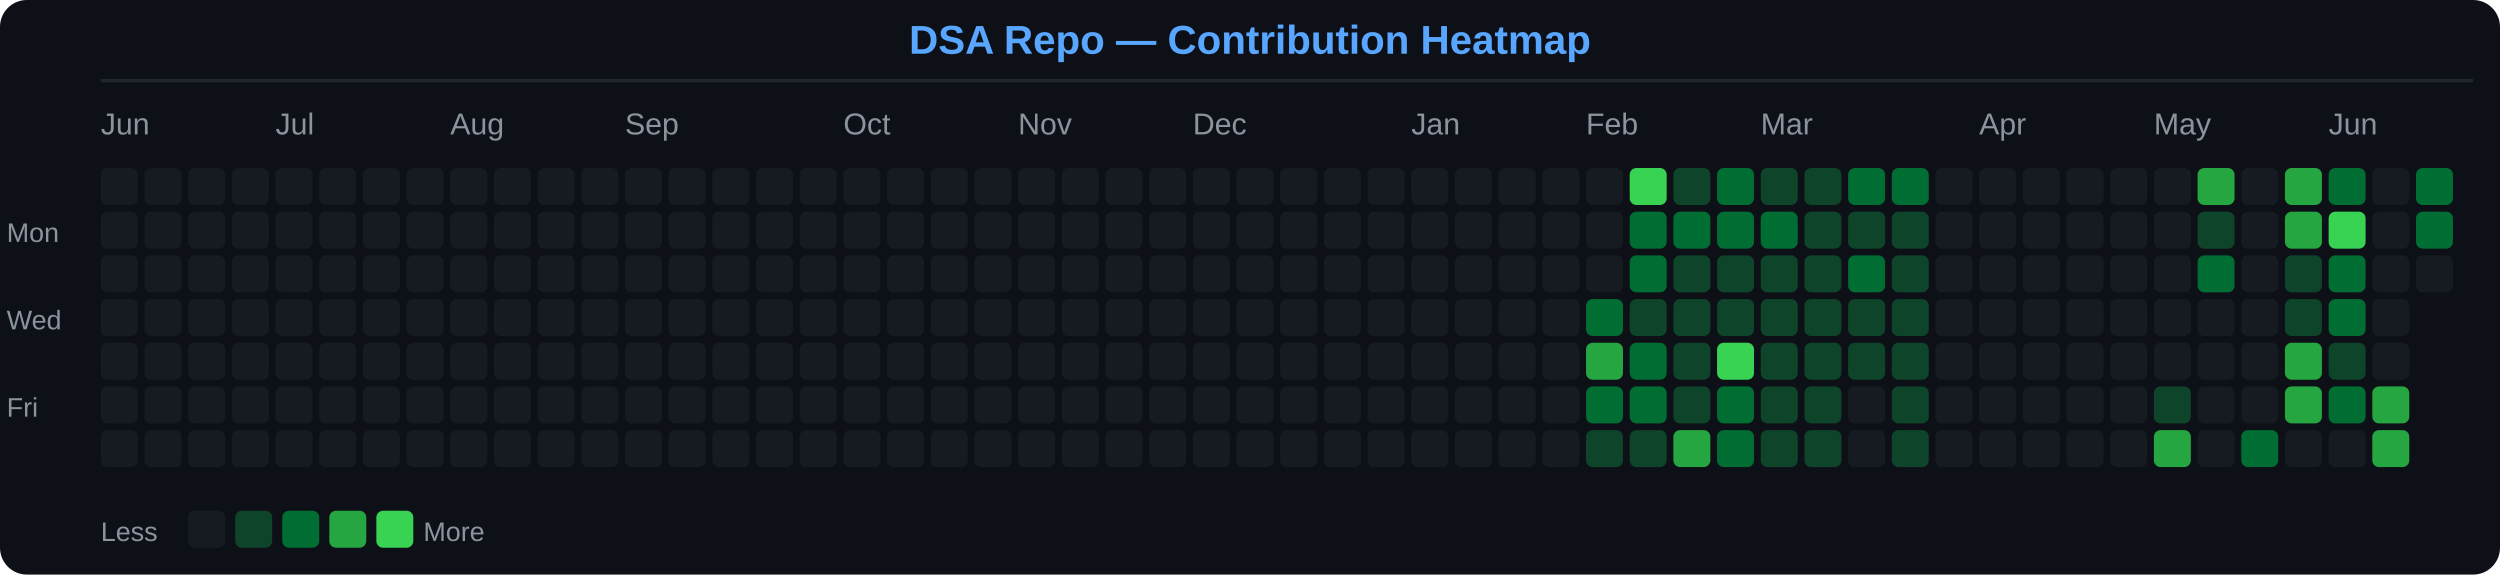
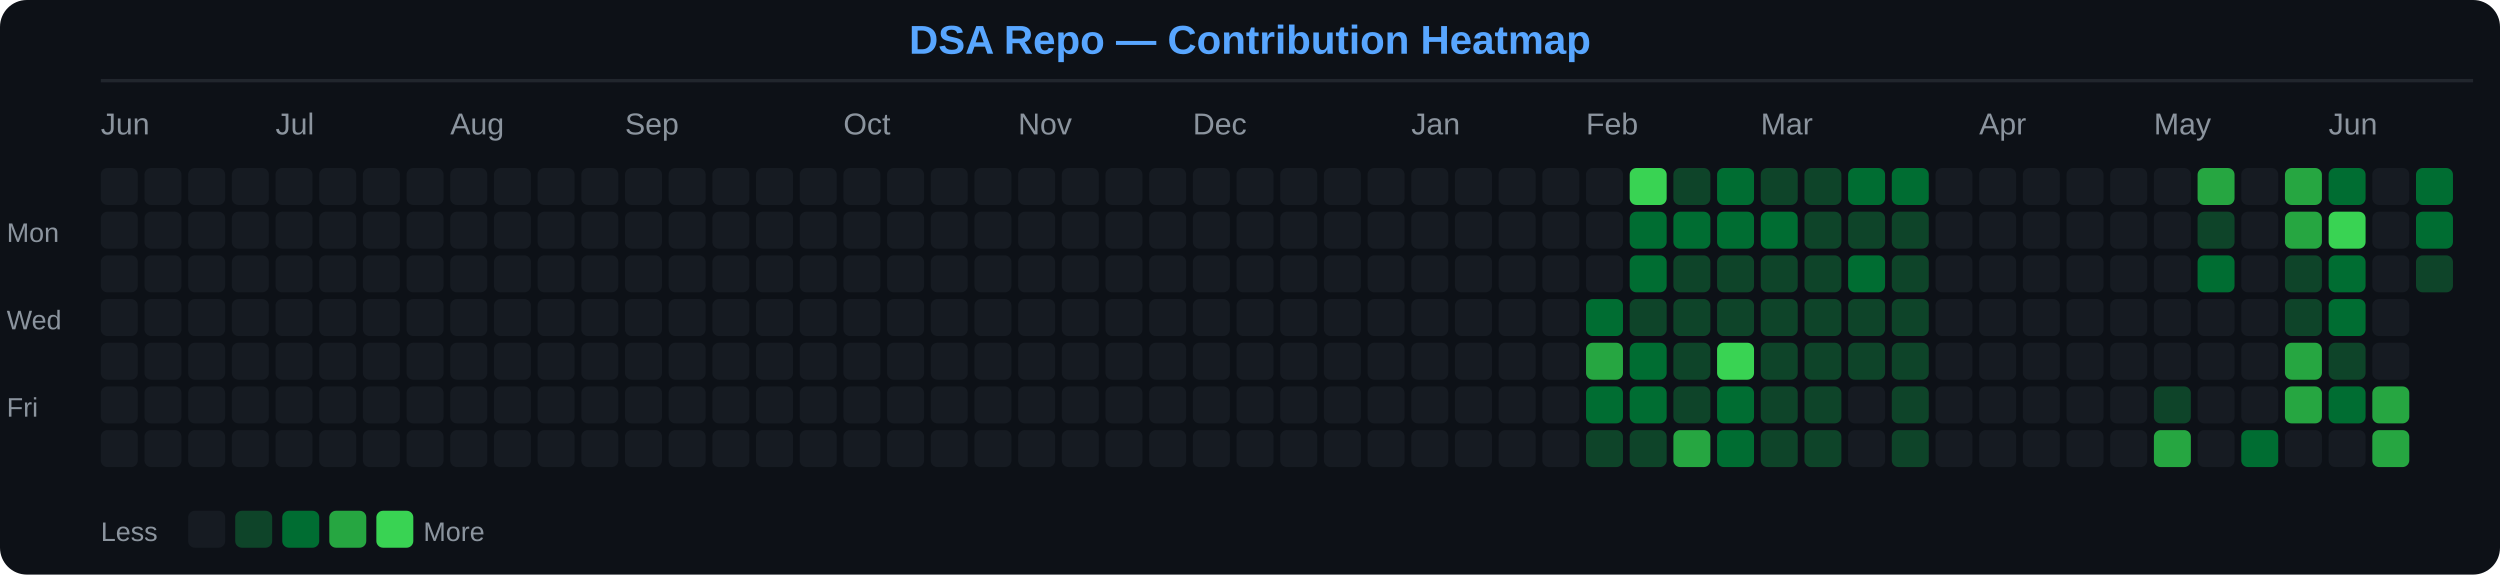
<svg xmlns="http://www.w3.org/2000/svg" width="744" height="171" viewBox="0 0 744 171">
  <rect width="744" height="171" fill="#0d1117" rx="8" />
  <text x="372" y="16" fill="#58a6ff" font-family="Arial,sans-serif" font-size="12" text-anchor="middle" font-weight="bold">DSA Repo — Contribution Heatmap</text>
  <line x1="30" y1="24" x2="736" y2="24" stroke="#21262d" stroke-width="1" />
  <text x="2" y="72" fill="#8b949e" font-family="Arial,sans-serif" font-size="8">Mon</text>
  <text x="2" y="98" fill="#8b949e" font-family="Arial,sans-serif" font-size="8">Wed</text>
  <text x="2" y="124" fill="#8b949e" font-family="Arial,sans-serif" font-size="8">Fri</text>
  <text x="30" y="40" fill="#8b949e" font-family="Arial,sans-serif" font-size="9">Jun</text>
  <rect x="30" y="50" width="11" height="11" rx="2" fill="#161b22" />
  <rect x="30" y="63" width="11" height="11" rx="2" fill="#161b22" />
  <rect x="30" y="76" width="11" height="11" rx="2" fill="#161b22" />
  <rect x="30" y="89" width="11" height="11" rx="2" fill="#161b22" />
  <rect x="30" y="102" width="11" height="11" rx="2" fill="#161b22" />
  <rect x="30" y="115" width="11" height="11" rx="2" fill="#161b22" />
  <rect x="30" y="128" width="11" height="11" rx="2" fill="#161b22" />
  <rect x="43" y="50" width="11" height="11" rx="2" fill="#161b22" />
  <rect x="43" y="63" width="11" height="11" rx="2" fill="#161b22" />
  <rect x="43" y="76" width="11" height="11" rx="2" fill="#161b22" />
  <rect x="43" y="89" width="11" height="11" rx="2" fill="#161b22" />
  <rect x="43" y="102" width="11" height="11" rx="2" fill="#161b22" />
  <rect x="43" y="115" width="11" height="11" rx="2" fill="#161b22" />
  <rect x="43" y="128" width="11" height="11" rx="2" fill="#161b22" />
  <rect x="56" y="50" width="11" height="11" rx="2" fill="#161b22" />
  <rect x="56" y="63" width="11" height="11" rx="2" fill="#161b22" />
  <rect x="56" y="76" width="11" height="11" rx="2" fill="#161b22" />
  <rect x="56" y="89" width="11" height="11" rx="2" fill="#161b22" />
  <rect x="56" y="102" width="11" height="11" rx="2" fill="#161b22" />
  <rect x="56" y="115" width="11" height="11" rx="2" fill="#161b22" />
  <rect x="56" y="128" width="11" height="11" rx="2" fill="#161b22" />
  <rect x="69" y="50" width="11" height="11" rx="2" fill="#161b22" />
  <rect x="69" y="63" width="11" height="11" rx="2" fill="#161b22" />
  <rect x="69" y="76" width="11" height="11" rx="2" fill="#161b22" />
  <rect x="69" y="89" width="11" height="11" rx="2" fill="#161b22" />
  <rect x="69" y="102" width="11" height="11" rx="2" fill="#161b22" />
  <rect x="69" y="115" width="11" height="11" rx="2" fill="#161b22" />
  <rect x="69" y="128" width="11" height="11" rx="2" fill="#161b22" />
  <text x="82" y="40" fill="#8b949e" font-family="Arial,sans-serif" font-size="9">Jul</text>
  <rect x="82" y="50" width="11" height="11" rx="2" fill="#161b22" />
  <rect x="82" y="63" width="11" height="11" rx="2" fill="#161b22" />
  <rect x="82" y="76" width="11" height="11" rx="2" fill="#161b22" />
  <rect x="82" y="89" width="11" height="11" rx="2" fill="#161b22" />
  <rect x="82" y="102" width="11" height="11" rx="2" fill="#161b22" />
  <rect x="82" y="115" width="11" height="11" rx="2" fill="#161b22" />
  <rect x="82" y="128" width="11" height="11" rx="2" fill="#161b22" />
  <rect x="95" y="50" width="11" height="11" rx="2" fill="#161b22" />
  <rect x="95" y="63" width="11" height="11" rx="2" fill="#161b22" />
  <rect x="95" y="76" width="11" height="11" rx="2" fill="#161b22" />
  <rect x="95" y="89" width="11" height="11" rx="2" fill="#161b22" />
  <rect x="95" y="102" width="11" height="11" rx="2" fill="#161b22" />
  <rect x="95" y="115" width="11" height="11" rx="2" fill="#161b22" />
  <rect x="95" y="128" width="11" height="11" rx="2" fill="#161b22" />
  <rect x="108" y="50" width="11" height="11" rx="2" fill="#161b22" />
  <rect x="108" y="63" width="11" height="11" rx="2" fill="#161b22" />
  <rect x="108" y="76" width="11" height="11" rx="2" fill="#161b22" />
  <rect x="108" y="89" width="11" height="11" rx="2" fill="#161b22" />
  <rect x="108" y="102" width="11" height="11" rx="2" fill="#161b22" />
  <rect x="108" y="115" width="11" height="11" rx="2" fill="#161b22" />
  <rect x="108" y="128" width="11" height="11" rx="2" fill="#161b22" />
  <rect x="121" y="50" width="11" height="11" rx="2" fill="#161b22" />
  <rect x="121" y="63" width="11" height="11" rx="2" fill="#161b22" />
  <rect x="121" y="76" width="11" height="11" rx="2" fill="#161b22" />
  <rect x="121" y="89" width="11" height="11" rx="2" fill="#161b22" />
  <rect x="121" y="102" width="11" height="11" rx="2" fill="#161b22" />
  <rect x="121" y="115" width="11" height="11" rx="2" fill="#161b22" />
  <rect x="121" y="128" width="11" height="11" rx="2" fill="#161b22" />
  <text x="134" y="40" fill="#8b949e" font-family="Arial,sans-serif" font-size="9">Aug</text>
  <rect x="134" y="50" width="11" height="11" rx="2" fill="#161b22" />
  <rect x="134" y="63" width="11" height="11" rx="2" fill="#161b22" />
  <rect x="134" y="76" width="11" height="11" rx="2" fill="#161b22" />
  <rect x="134" y="89" width="11" height="11" rx="2" fill="#161b22" />
  <rect x="134" y="102" width="11" height="11" rx="2" fill="#161b22" />
  <rect x="134" y="115" width="11" height="11" rx="2" fill="#161b22" />
  <rect x="134" y="128" width="11" height="11" rx="2" fill="#161b22" />
  <rect x="147" y="50" width="11" height="11" rx="2" fill="#161b22" />
  <rect x="147" y="63" width="11" height="11" rx="2" fill="#161b22" />
  <rect x="147" y="76" width="11" height="11" rx="2" fill="#161b22" />
  <rect x="147" y="89" width="11" height="11" rx="2" fill="#161b22" />
  <rect x="147" y="102" width="11" height="11" rx="2" fill="#161b22" />
  <rect x="147" y="115" width="11" height="11" rx="2" fill="#161b22" />
  <rect x="147" y="128" width="11" height="11" rx="2" fill="#161b22" />
  <rect x="160" y="50" width="11" height="11" rx="2" fill="#161b22" />
  <rect x="160" y="63" width="11" height="11" rx="2" fill="#161b22" />
  <rect x="160" y="76" width="11" height="11" rx="2" fill="#161b22" />
  <rect x="160" y="89" width="11" height="11" rx="2" fill="#161b22" />
  <rect x="160" y="102" width="11" height="11" rx="2" fill="#161b22" />
  <rect x="160" y="115" width="11" height="11" rx="2" fill="#161b22" />
  <rect x="160" y="128" width="11" height="11" rx="2" fill="#161b22" />
  <rect x="173" y="50" width="11" height="11" rx="2" fill="#161b22" />
  <rect x="173" y="63" width="11" height="11" rx="2" fill="#161b22" />
  <rect x="173" y="76" width="11" height="11" rx="2" fill="#161b22" />
  <rect x="173" y="89" width="11" height="11" rx="2" fill="#161b22" />
  <rect x="173" y="102" width="11" height="11" rx="2" fill="#161b22" />
  <rect x="173" y="115" width="11" height="11" rx="2" fill="#161b22" />
  <rect x="173" y="128" width="11" height="11" rx="2" fill="#161b22" />
  <text x="186" y="40" fill="#8b949e" font-family="Arial,sans-serif" font-size="9">Sep</text>
  <rect x="186" y="50" width="11" height="11" rx="2" fill="#161b22" />
  <rect x="186" y="63" width="11" height="11" rx="2" fill="#161b22" />
  <rect x="186" y="76" width="11" height="11" rx="2" fill="#161b22" />
  <rect x="186" y="89" width="11" height="11" rx="2" fill="#161b22" />
  <rect x="186" y="102" width="11" height="11" rx="2" fill="#161b22" />
  <rect x="186" y="115" width="11" height="11" rx="2" fill="#161b22" />
  <rect x="186" y="128" width="11" height="11" rx="2" fill="#161b22" />
  <rect x="199" y="50" width="11" height="11" rx="2" fill="#161b22" />
  <rect x="199" y="63" width="11" height="11" rx="2" fill="#161b22" />
  <rect x="199" y="76" width="11" height="11" rx="2" fill="#161b22" />
  <rect x="199" y="89" width="11" height="11" rx="2" fill="#161b22" />
  <rect x="199" y="102" width="11" height="11" rx="2" fill="#161b22" />
  <rect x="199" y="115" width="11" height="11" rx="2" fill="#161b22" />
  <rect x="199" y="128" width="11" height="11" rx="2" fill="#161b22" />
  <rect x="212" y="50" width="11" height="11" rx="2" fill="#161b22" />
  <rect x="212" y="63" width="11" height="11" rx="2" fill="#161b22" />
  <rect x="212" y="76" width="11" height="11" rx="2" fill="#161b22" />
  <rect x="212" y="89" width="11" height="11" rx="2" fill="#161b22" />
  <rect x="212" y="102" width="11" height="11" rx="2" fill="#161b22" />
  <rect x="212" y="115" width="11" height="11" rx="2" fill="#161b22" />
  <rect x="212" y="128" width="11" height="11" rx="2" fill="#161b22" />
  <rect x="225" y="50" width="11" height="11" rx="2" fill="#161b22" />
  <rect x="225" y="63" width="11" height="11" rx="2" fill="#161b22" />
  <rect x="225" y="76" width="11" height="11" rx="2" fill="#161b22" />
  <rect x="225" y="89" width="11" height="11" rx="2" fill="#161b22" />
  <rect x="225" y="102" width="11" height="11" rx="2" fill="#161b22" />
  <rect x="225" y="115" width="11" height="11" rx="2" fill="#161b22" />
  <rect x="225" y="128" width="11" height="11" rx="2" fill="#161b22" />
  <rect x="238" y="50" width="11" height="11" rx="2" fill="#161b22" />
  <rect x="238" y="63" width="11" height="11" rx="2" fill="#161b22" />
  <rect x="238" y="76" width="11" height="11" rx="2" fill="#161b22" />
  <rect x="238" y="89" width="11" height="11" rx="2" fill="#161b22" />
  <rect x="238" y="102" width="11" height="11" rx="2" fill="#161b22" />
  <rect x="238" y="115" width="11" height="11" rx="2" fill="#161b22" />
  <rect x="238" y="128" width="11" height="11" rx="2" fill="#161b22" />
  <text x="251" y="40" fill="#8b949e" font-family="Arial,sans-serif" font-size="9">Oct</text>
  <rect x="251" y="50" width="11" height="11" rx="2" fill="#161b22" />
  <rect x="251" y="63" width="11" height="11" rx="2" fill="#161b22" />
  <rect x="251" y="76" width="11" height="11" rx="2" fill="#161b22" />
  <rect x="251" y="89" width="11" height="11" rx="2" fill="#161b22" />
  <rect x="251" y="102" width="11" height="11" rx="2" fill="#161b22" />
  <rect x="251" y="115" width="11" height="11" rx="2" fill="#161b22" />
  <rect x="251" y="128" width="11" height="11" rx="2" fill="#161b22" />
  <rect x="264" y="50" width="11" height="11" rx="2" fill="#161b22" />
  <rect x="264" y="63" width="11" height="11" rx="2" fill="#161b22" />
  <rect x="264" y="76" width="11" height="11" rx="2" fill="#161b22" />
  <rect x="264" y="89" width="11" height="11" rx="2" fill="#161b22" />
  <rect x="264" y="102" width="11" height="11" rx="2" fill="#161b22" />
  <rect x="264" y="115" width="11" height="11" rx="2" fill="#161b22" />
  <rect x="264" y="128" width="11" height="11" rx="2" fill="#161b22" />
  <rect x="277" y="50" width="11" height="11" rx="2" fill="#161b22" />
  <rect x="277" y="63" width="11" height="11" rx="2" fill="#161b22" />
  <rect x="277" y="76" width="11" height="11" rx="2" fill="#161b22" />
  <rect x="277" y="89" width="11" height="11" rx="2" fill="#161b22" />
  <rect x="277" y="102" width="11" height="11" rx="2" fill="#161b22" />
  <rect x="277" y="115" width="11" height="11" rx="2" fill="#161b22" />
  <rect x="277" y="128" width="11" height="11" rx="2" fill="#161b22" />
  <rect x="290" y="50" width="11" height="11" rx="2" fill="#161b22" />
  <rect x="290" y="63" width="11" height="11" rx="2" fill="#161b22" />
  <rect x="290" y="76" width="11" height="11" rx="2" fill="#161b22" />
  <rect x="290" y="89" width="11" height="11" rx="2" fill="#161b22" />
  <rect x="290" y="102" width="11" height="11" rx="2" fill="#161b22" />
  <rect x="290" y="115" width="11" height="11" rx="2" fill="#161b22" />
  <rect x="290" y="128" width="11" height="11" rx="2" fill="#161b22" />
  <text x="303" y="40" fill="#8b949e" font-family="Arial,sans-serif" font-size="9">Nov</text>
  <rect x="303" y="50" width="11" height="11" rx="2" fill="#161b22" />
  <rect x="303" y="63" width="11" height="11" rx="2" fill="#161b22" />
  <rect x="303" y="76" width="11" height="11" rx="2" fill="#161b22" />
  <rect x="303" y="89" width="11" height="11" rx="2" fill="#161b22" />
  <rect x="303" y="102" width="11" height="11" rx="2" fill="#161b22" />
  <rect x="303" y="115" width="11" height="11" rx="2" fill="#161b22" />
  <rect x="303" y="128" width="11" height="11" rx="2" fill="#161b22" />
  <rect x="316" y="50" width="11" height="11" rx="2" fill="#161b22" />
  <rect x="316" y="63" width="11" height="11" rx="2" fill="#161b22" />
  <rect x="316" y="76" width="11" height="11" rx="2" fill="#161b22" />
  <rect x="316" y="89" width="11" height="11" rx="2" fill="#161b22" />
  <rect x="316" y="102" width="11" height="11" rx="2" fill="#161b22" />
  <rect x="316" y="115" width="11" height="11" rx="2" fill="#161b22" />
  <rect x="316" y="128" width="11" height="11" rx="2" fill="#161b22" />
  <rect x="329" y="50" width="11" height="11" rx="2" fill="#161b22" />
  <rect x="329" y="63" width="11" height="11" rx="2" fill="#161b22" />
  <rect x="329" y="76" width="11" height="11" rx="2" fill="#161b22" />
  <rect x="329" y="89" width="11" height="11" rx="2" fill="#161b22" />
  <rect x="329" y="102" width="11" height="11" rx="2" fill="#161b22" />
  <rect x="329" y="115" width="11" height="11" rx="2" fill="#161b22" />
  <rect x="329" y="128" width="11" height="11" rx="2" fill="#161b22" />
  <rect x="342" y="50" width="11" height="11" rx="2" fill="#161b22" />
  <rect x="342" y="63" width="11" height="11" rx="2" fill="#161b22" />
  <rect x="342" y="76" width="11" height="11" rx="2" fill="#161b22" />
  <rect x="342" y="89" width="11" height="11" rx="2" fill="#161b22" />
  <rect x="342" y="102" width="11" height="11" rx="2" fill="#161b22" />
  <rect x="342" y="115" width="11" height="11" rx="2" fill="#161b22" />
  <rect x="342" y="128" width="11" height="11" rx="2" fill="#161b22" />
  <text x="355" y="40" fill="#8b949e" font-family="Arial,sans-serif" font-size="9">Dec</text>
  <rect x="355" y="50" width="11" height="11" rx="2" fill="#161b22" />
  <rect x="355" y="63" width="11" height="11" rx="2" fill="#161b22" />
  <rect x="355" y="76" width="11" height="11" rx="2" fill="#161b22" />
  <rect x="355" y="89" width="11" height="11" rx="2" fill="#161b22" />
  <rect x="355" y="102" width="11" height="11" rx="2" fill="#161b22" />
  <rect x="355" y="115" width="11" height="11" rx="2" fill="#161b22" />
  <rect x="355" y="128" width="11" height="11" rx="2" fill="#161b22" />
  <rect x="368" y="50" width="11" height="11" rx="2" fill="#161b22" />
  <rect x="368" y="63" width="11" height="11" rx="2" fill="#161b22" />
  <rect x="368" y="76" width="11" height="11" rx="2" fill="#161b22" />
  <rect x="368" y="89" width="11" height="11" rx="2" fill="#161b22" />
  <rect x="368" y="102" width="11" height="11" rx="2" fill="#161b22" />
  <rect x="368" y="115" width="11" height="11" rx="2" fill="#161b22" />
  <rect x="368" y="128" width="11" height="11" rx="2" fill="#161b22" />
  <rect x="381" y="50" width="11" height="11" rx="2" fill="#161b22" />
  <rect x="381" y="63" width="11" height="11" rx="2" fill="#161b22" />
  <rect x="381" y="76" width="11" height="11" rx="2" fill="#161b22" />
  <rect x="381" y="89" width="11" height="11" rx="2" fill="#161b22" />
  <rect x="381" y="102" width="11" height="11" rx="2" fill="#161b22" />
  <rect x="381" y="115" width="11" height="11" rx="2" fill="#161b22" />
  <rect x="381" y="128" width="11" height="11" rx="2" fill="#161b22" />
  <rect x="394" y="50" width="11" height="11" rx="2" fill="#161b22" />
  <rect x="394" y="63" width="11" height="11" rx="2" fill="#161b22" />
  <rect x="394" y="76" width="11" height="11" rx="2" fill="#161b22" />
  <rect x="394" y="89" width="11" height="11" rx="2" fill="#161b22" />
  <rect x="394" y="102" width="11" height="11" rx="2" fill="#161b22" />
  <rect x="394" y="115" width="11" height="11" rx="2" fill="#161b22" />
  <rect x="394" y="128" width="11" height="11" rx="2" fill="#161b22" />
  <rect x="407" y="50" width="11" height="11" rx="2" fill="#161b22" />
  <rect x="407" y="63" width="11" height="11" rx="2" fill="#161b22" />
  <rect x="407" y="76" width="11" height="11" rx="2" fill="#161b22" />
  <rect x="407" y="89" width="11" height="11" rx="2" fill="#161b22" />
  <rect x="407" y="102" width="11" height="11" rx="2" fill="#161b22" />
  <rect x="407" y="115" width="11" height="11" rx="2" fill="#161b22" />
  <rect x="407" y="128" width="11" height="11" rx="2" fill="#161b22" />
  <text x="420" y="40" fill="#8b949e" font-family="Arial,sans-serif" font-size="9">Jan</text>
  <rect x="420" y="50" width="11" height="11" rx="2" fill="#161b22" />
  <rect x="420" y="63" width="11" height="11" rx="2" fill="#161b22" />
  <rect x="420" y="76" width="11" height="11" rx="2" fill="#161b22" />
  <rect x="420" y="89" width="11" height="11" rx="2" fill="#161b22" />
  <rect x="420" y="102" width="11" height="11" rx="2" fill="#161b22" />
  <rect x="420" y="115" width="11" height="11" rx="2" fill="#161b22" />
  <rect x="420" y="128" width="11" height="11" rx="2" fill="#161b22" />
  <rect x="433" y="50" width="11" height="11" rx="2" fill="#161b22" />
  <rect x="433" y="63" width="11" height="11" rx="2" fill="#161b22" />
  <rect x="433" y="76" width="11" height="11" rx="2" fill="#161b22" />
  <rect x="433" y="89" width="11" height="11" rx="2" fill="#161b22" />
  <rect x="433" y="102" width="11" height="11" rx="2" fill="#161b22" />
  <rect x="433" y="115" width="11" height="11" rx="2" fill="#161b22" />
  <rect x="433" y="128" width="11" height="11" rx="2" fill="#161b22" />
  <rect x="446" y="50" width="11" height="11" rx="2" fill="#161b22" />
  <rect x="446" y="63" width="11" height="11" rx="2" fill="#161b22" />
  <rect x="446" y="76" width="11" height="11" rx="2" fill="#161b22" />
  <rect x="446" y="89" width="11" height="11" rx="2" fill="#161b22" />
  <rect x="446" y="102" width="11" height="11" rx="2" fill="#161b22" />
  <rect x="446" y="115" width="11" height="11" rx="2" fill="#161b22" />
  <rect x="446" y="128" width="11" height="11" rx="2" fill="#161b22" />
  <rect x="459" y="50" width="11" height="11" rx="2" fill="#161b22" />
  <rect x="459" y="63" width="11" height="11" rx="2" fill="#161b22" />
  <rect x="459" y="76" width="11" height="11" rx="2" fill="#161b22" />
  <rect x="459" y="89" width="11" height="11" rx="2" fill="#161b22" />
  <rect x="459" y="102" width="11" height="11" rx="2" fill="#161b22" />
  <rect x="459" y="115" width="11" height="11" rx="2" fill="#161b22" />
  <rect x="459" y="128" width="11" height="11" rx="2" fill="#161b22" />
  <text x="472" y="40" fill="#8b949e" font-family="Arial,sans-serif" font-size="9">Feb</text>
  <rect x="472" y="50" width="11" height="11" rx="2" fill="#161b22" />
  <rect x="472" y="63" width="11" height="11" rx="2" fill="#161b22" />
  <rect x="472" y="76" width="11" height="11" rx="2" fill="#161b22" />
  <rect x="472" y="89" width="11" height="11" rx="2" fill="#006d32" />
  <rect x="472" y="102" width="11" height="11" rx="2" fill="#26a641" />
  <rect x="472" y="115" width="11" height="11" rx="2" fill="#006d32" />
  <rect x="472" y="128" width="11" height="11" rx="2" fill="#0e4429" />
  <rect x="485" y="50" width="11" height="11" rx="2" fill="#39d353" />
  <rect x="485" y="63" width="11" height="11" rx="2" fill="#006d32" />
  <rect x="485" y="76" width="11" height="11" rx="2" fill="#006d32" />
  <rect x="485" y="89" width="11" height="11" rx="2" fill="#0e4429" />
  <rect x="485" y="102" width="11" height="11" rx="2" fill="#006d32" />
  <rect x="485" y="115" width="11" height="11" rx="2" fill="#006d32" />
  <rect x="485" y="128" width="11" height="11" rx="2" fill="#0e4429" />
  <rect x="498" y="50" width="11" height="11" rx="2" fill="#0e4429" />
  <rect x="498" y="63" width="11" height="11" rx="2" fill="#006d32" />
  <rect x="498" y="76" width="11" height="11" rx="2" fill="#0e4429" />
  <rect x="498" y="89" width="11" height="11" rx="2" fill="#0e4429" />
  <rect x="498" y="102" width="11" height="11" rx="2" fill="#0e4429" />
  <rect x="498" y="115" width="11" height="11" rx="2" fill="#0e4429" />
  <rect x="498" y="128" width="11" height="11" rx="2" fill="#26a641" />
  <rect x="511" y="50" width="11" height="11" rx="2" fill="#006d32" />
  <rect x="511" y="63" width="11" height="11" rx="2" fill="#006d32" />
  <rect x="511" y="76" width="11" height="11" rx="2" fill="#0e4429" />
  <rect x="511" y="89" width="11" height="11" rx="2" fill="#0e4429" />
  <rect x="511" y="102" width="11" height="11" rx="2" fill="#39d353" />
  <rect x="511" y="115" width="11" height="11" rx="2" fill="#006d32" />
  <rect x="511" y="128" width="11" height="11" rx="2" fill="#006d32" />
  <text x="524" y="40" fill="#8b949e" font-family="Arial,sans-serif" font-size="9">Mar</text>
  <rect x="524" y="50" width="11" height="11" rx="2" fill="#0e4429" />
  <rect x="524" y="63" width="11" height="11" rx="2" fill="#006d32" />
  <rect x="524" y="76" width="11" height="11" rx="2" fill="#0e4429" />
  <rect x="524" y="89" width="11" height="11" rx="2" fill="#0e4429" />
  <rect x="524" y="102" width="11" height="11" rx="2" fill="#0e4429" />
  <rect x="524" y="115" width="11" height="11" rx="2" fill="#0e4429" />
  <rect x="524" y="128" width="11" height="11" rx="2" fill="#0e4429" />
  <rect x="537" y="50" width="11" height="11" rx="2" fill="#0e4429" />
  <rect x="537" y="63" width="11" height="11" rx="2" fill="#0e4429" />
  <rect x="537" y="76" width="11" height="11" rx="2" fill="#0e4429" />
  <rect x="537" y="89" width="11" height="11" rx="2" fill="#0e4429" />
  <rect x="537" y="102" width="11" height="11" rx="2" fill="#0e4429" />
  <rect x="537" y="115" width="11" height="11" rx="2" fill="#0e4429" />
  <rect x="537" y="128" width="11" height="11" rx="2" fill="#0e4429" />
  <rect x="550" y="50" width="11" height="11" rx="2" fill="#006d32" />
  <rect x="550" y="63" width="11" height="11" rx="2" fill="#0e4429" />
  <rect x="550" y="76" width="11" height="11" rx="2" fill="#006d32" />
  <rect x="550" y="89" width="11" height="11" rx="2" fill="#0e4429" />
  <rect x="550" y="102" width="11" height="11" rx="2" fill="#0e4429" />
  <rect x="550" y="115" width="11" height="11" rx="2" fill="#161b22" />
  <rect x="550" y="128" width="11" height="11" rx="2" fill="#161b22" />
  <rect x="563" y="50" width="11" height="11" rx="2" fill="#006d32" />
  <rect x="563" y="63" width="11" height="11" rx="2" fill="#0e4429" />
  <rect x="563" y="76" width="11" height="11" rx="2" fill="#0e4429" />
  <rect x="563" y="89" width="11" height="11" rx="2" fill="#0e4429" />
  <rect x="563" y="102" width="11" height="11" rx="2" fill="#0e4429" />
  <rect x="563" y="115" width="11" height="11" rx="2" fill="#0e4429" />
  <rect x="563" y="128" width="11" height="11" rx="2" fill="#0e4429" />
  <rect x="576" y="50" width="11" height="11" rx="2" fill="#161b22" />
  <rect x="576" y="63" width="11" height="11" rx="2" fill="#161b22" />
  <rect x="576" y="76" width="11" height="11" rx="2" fill="#161b22" />
  <rect x="576" y="89" width="11" height="11" rx="2" fill="#161b22" />
  <rect x="576" y="102" width="11" height="11" rx="2" fill="#161b22" />
  <rect x="576" y="115" width="11" height="11" rx="2" fill="#161b22" />
  <rect x="576" y="128" width="11" height="11" rx="2" fill="#161b22" />
  <text x="589" y="40" fill="#8b949e" font-family="Arial,sans-serif" font-size="9">Apr</text>
  <rect x="589" y="50" width="11" height="11" rx="2" fill="#161b22" />
  <rect x="589" y="63" width="11" height="11" rx="2" fill="#161b22" />
  <rect x="589" y="76" width="11" height="11" rx="2" fill="#161b22" />
  <rect x="589" y="89" width="11" height="11" rx="2" fill="#161b22" />
  <rect x="589" y="102" width="11" height="11" rx="2" fill="#161b22" />
  <rect x="589" y="115" width="11" height="11" rx="2" fill="#161b22" />
  <rect x="589" y="128" width="11" height="11" rx="2" fill="#161b22" />
  <rect x="602" y="50" width="11" height="11" rx="2" fill="#161b22" />
  <rect x="602" y="63" width="11" height="11" rx="2" fill="#161b22" />
  <rect x="602" y="76" width="11" height="11" rx="2" fill="#161b22" />
  <rect x="602" y="89" width="11" height="11" rx="2" fill="#161b22" />
  <rect x="602" y="102" width="11" height="11" rx="2" fill="#161b22" />
  <rect x="602" y="115" width="11" height="11" rx="2" fill="#161b22" />
  <rect x="602" y="128" width="11" height="11" rx="2" fill="#161b22" />
  <rect x="615" y="50" width="11" height="11" rx="2" fill="#161b22" />
  <rect x="615" y="63" width="11" height="11" rx="2" fill="#161b22" />
  <rect x="615" y="76" width="11" height="11" rx="2" fill="#161b22" />
  <rect x="615" y="89" width="11" height="11" rx="2" fill="#161b22" />
  <rect x="615" y="102" width="11" height="11" rx="2" fill="#161b22" />
  <rect x="615" y="115" width="11" height="11" rx="2" fill="#161b22" />
  <rect x="615" y="128" width="11" height="11" rx="2" fill="#161b22" />
  <rect x="628" y="50" width="11" height="11" rx="2" fill="#161b22" />
  <rect x="628" y="63" width="11" height="11" rx="2" fill="#161b22" />
  <rect x="628" y="76" width="11" height="11" rx="2" fill="#161b22" />
  <rect x="628" y="89" width="11" height="11" rx="2" fill="#161b22" />
  <rect x="628" y="102" width="11" height="11" rx="2" fill="#161b22" />
  <rect x="628" y="115" width="11" height="11" rx="2" fill="#161b22" />
  <rect x="628" y="128" width="11" height="11" rx="2" fill="#161b22" />
  <text x="641" y="40" fill="#8b949e" font-family="Arial,sans-serif" font-size="9">May</text>
  <rect x="641" y="50" width="11" height="11" rx="2" fill="#161b22" />
  <rect x="641" y="63" width="11" height="11" rx="2" fill="#161b22" />
  <rect x="641" y="76" width="11" height="11" rx="2" fill="#161b22" />
  <rect x="641" y="89" width="11" height="11" rx="2" fill="#161b22" />
  <rect x="641" y="102" width="11" height="11" rx="2" fill="#161b22" />
  <rect x="641" y="115" width="11" height="11" rx="2" fill="#0e4429" />
  <rect x="641" y="128" width="11" height="11" rx="2" fill="#26a641" />
  <rect x="654" y="50" width="11" height="11" rx="2" fill="#26a641" />
  <rect x="654" y="63" width="11" height="11" rx="2" fill="#0e4429" />
  <rect x="654" y="76" width="11" height="11" rx="2" fill="#006d32" />
  <rect x="654" y="89" width="11" height="11" rx="2" fill="#161b22" />
  <rect x="654" y="102" width="11" height="11" rx="2" fill="#161b22" />
  <rect x="654" y="115" width="11" height="11" rx="2" fill="#161b22" />
  <rect x="654" y="128" width="11" height="11" rx="2" fill="#161b22" />
  <rect x="667" y="50" width="11" height="11" rx="2" fill="#161b22" />
  <rect x="667" y="63" width="11" height="11" rx="2" fill="#161b22" />
  <rect x="667" y="76" width="11" height="11" rx="2" fill="#161b22" />
  <rect x="667" y="89" width="11" height="11" rx="2" fill="#161b22" />
  <rect x="667" y="102" width="11" height="11" rx="2" fill="#161b22" />
  <rect x="667" y="115" width="11" height="11" rx="2" fill="#161b22" />
  <rect x="667" y="128" width="11" height="11" rx="2" fill="#006d32" />
  <rect x="680" y="50" width="11" height="11" rx="2" fill="#26a641" />
  <rect x="680" y="63" width="11" height="11" rx="2" fill="#26a641" />
  <rect x="680" y="76" width="11" height="11" rx="2" fill="#0e4429" />
  <rect x="680" y="89" width="11" height="11" rx="2" fill="#0e4429" />
  <rect x="680" y="102" width="11" height="11" rx="2" fill="#26a641" />
  <rect x="680" y="115" width="11" height="11" rx="2" fill="#26a641" />
  <rect x="680" y="128" width="11" height="11" rx="2" fill="#161b22" />
  <text x="693" y="40" fill="#8b949e" font-family="Arial,sans-serif" font-size="9">Jun</text>
  <rect x="693" y="50" width="11" height="11" rx="2" fill="#006d32" />
  <rect x="693" y="63" width="11" height="11" rx="2" fill="#39d353" />
  <rect x="693" y="76" width="11" height="11" rx="2" fill="#006d32" />
  <rect x="693" y="89" width="11" height="11" rx="2" fill="#006d32" />
  <rect x="693" y="102" width="11" height="11" rx="2" fill="#0e4429" />
  <rect x="693" y="115" width="11" height="11" rx="2" fill="#006d32" />
  <rect x="693" y="128" width="11" height="11" rx="2" fill="#161b22" />
  <rect x="706" y="50" width="11" height="11" rx="2" fill="#161b22" />
  <rect x="706" y="63" width="11" height="11" rx="2" fill="#161b22" />
  <rect x="706" y="76" width="11" height="11" rx="2" fill="#161b22" />
  <rect x="706" y="89" width="11" height="11" rx="2" fill="#161b22" />
  <rect x="706" y="102" width="11" height="11" rx="2" fill="#161b22" />
  <rect x="706" y="115" width="11" height="11" rx="2" fill="#26a641" />
  <rect x="706" y="128" width="11" height="11" rx="2" fill="#26a641" />
  <rect x="719" y="50" width="11" height="11" rx="2" fill="#006d32" />
  <rect x="719" y="63" width="11" height="11" rx="2" fill="#006d32" />
-   <rect x="719" y="76" width="11" height="11" rx="2" fill="#161b22" />
+   <rect x="719" y="76" width="11" height="11" rx="2" fill="#0e4429" />
  <text x="30" y="161" fill="#8b949e" font-family="Arial,sans-serif" font-size="8">Less</text>
  <rect x="56" y="152" width="11" height="11" rx="2" fill="#161b22" />
  <rect x="70" y="152" width="11" height="11" rx="2" fill="#0e4429" />
  <rect x="84" y="152" width="11" height="11" rx="2" fill="#006d32" />
  <rect x="98" y="152" width="11" height="11" rx="2" fill="#26a641" />
  <rect x="112" y="152" width="11" height="11" rx="2" fill="#39d353" />
  <text x="126" y="161" fill="#8b949e" font-family="Arial,sans-serif" font-size="8">More</text>
</svg>
